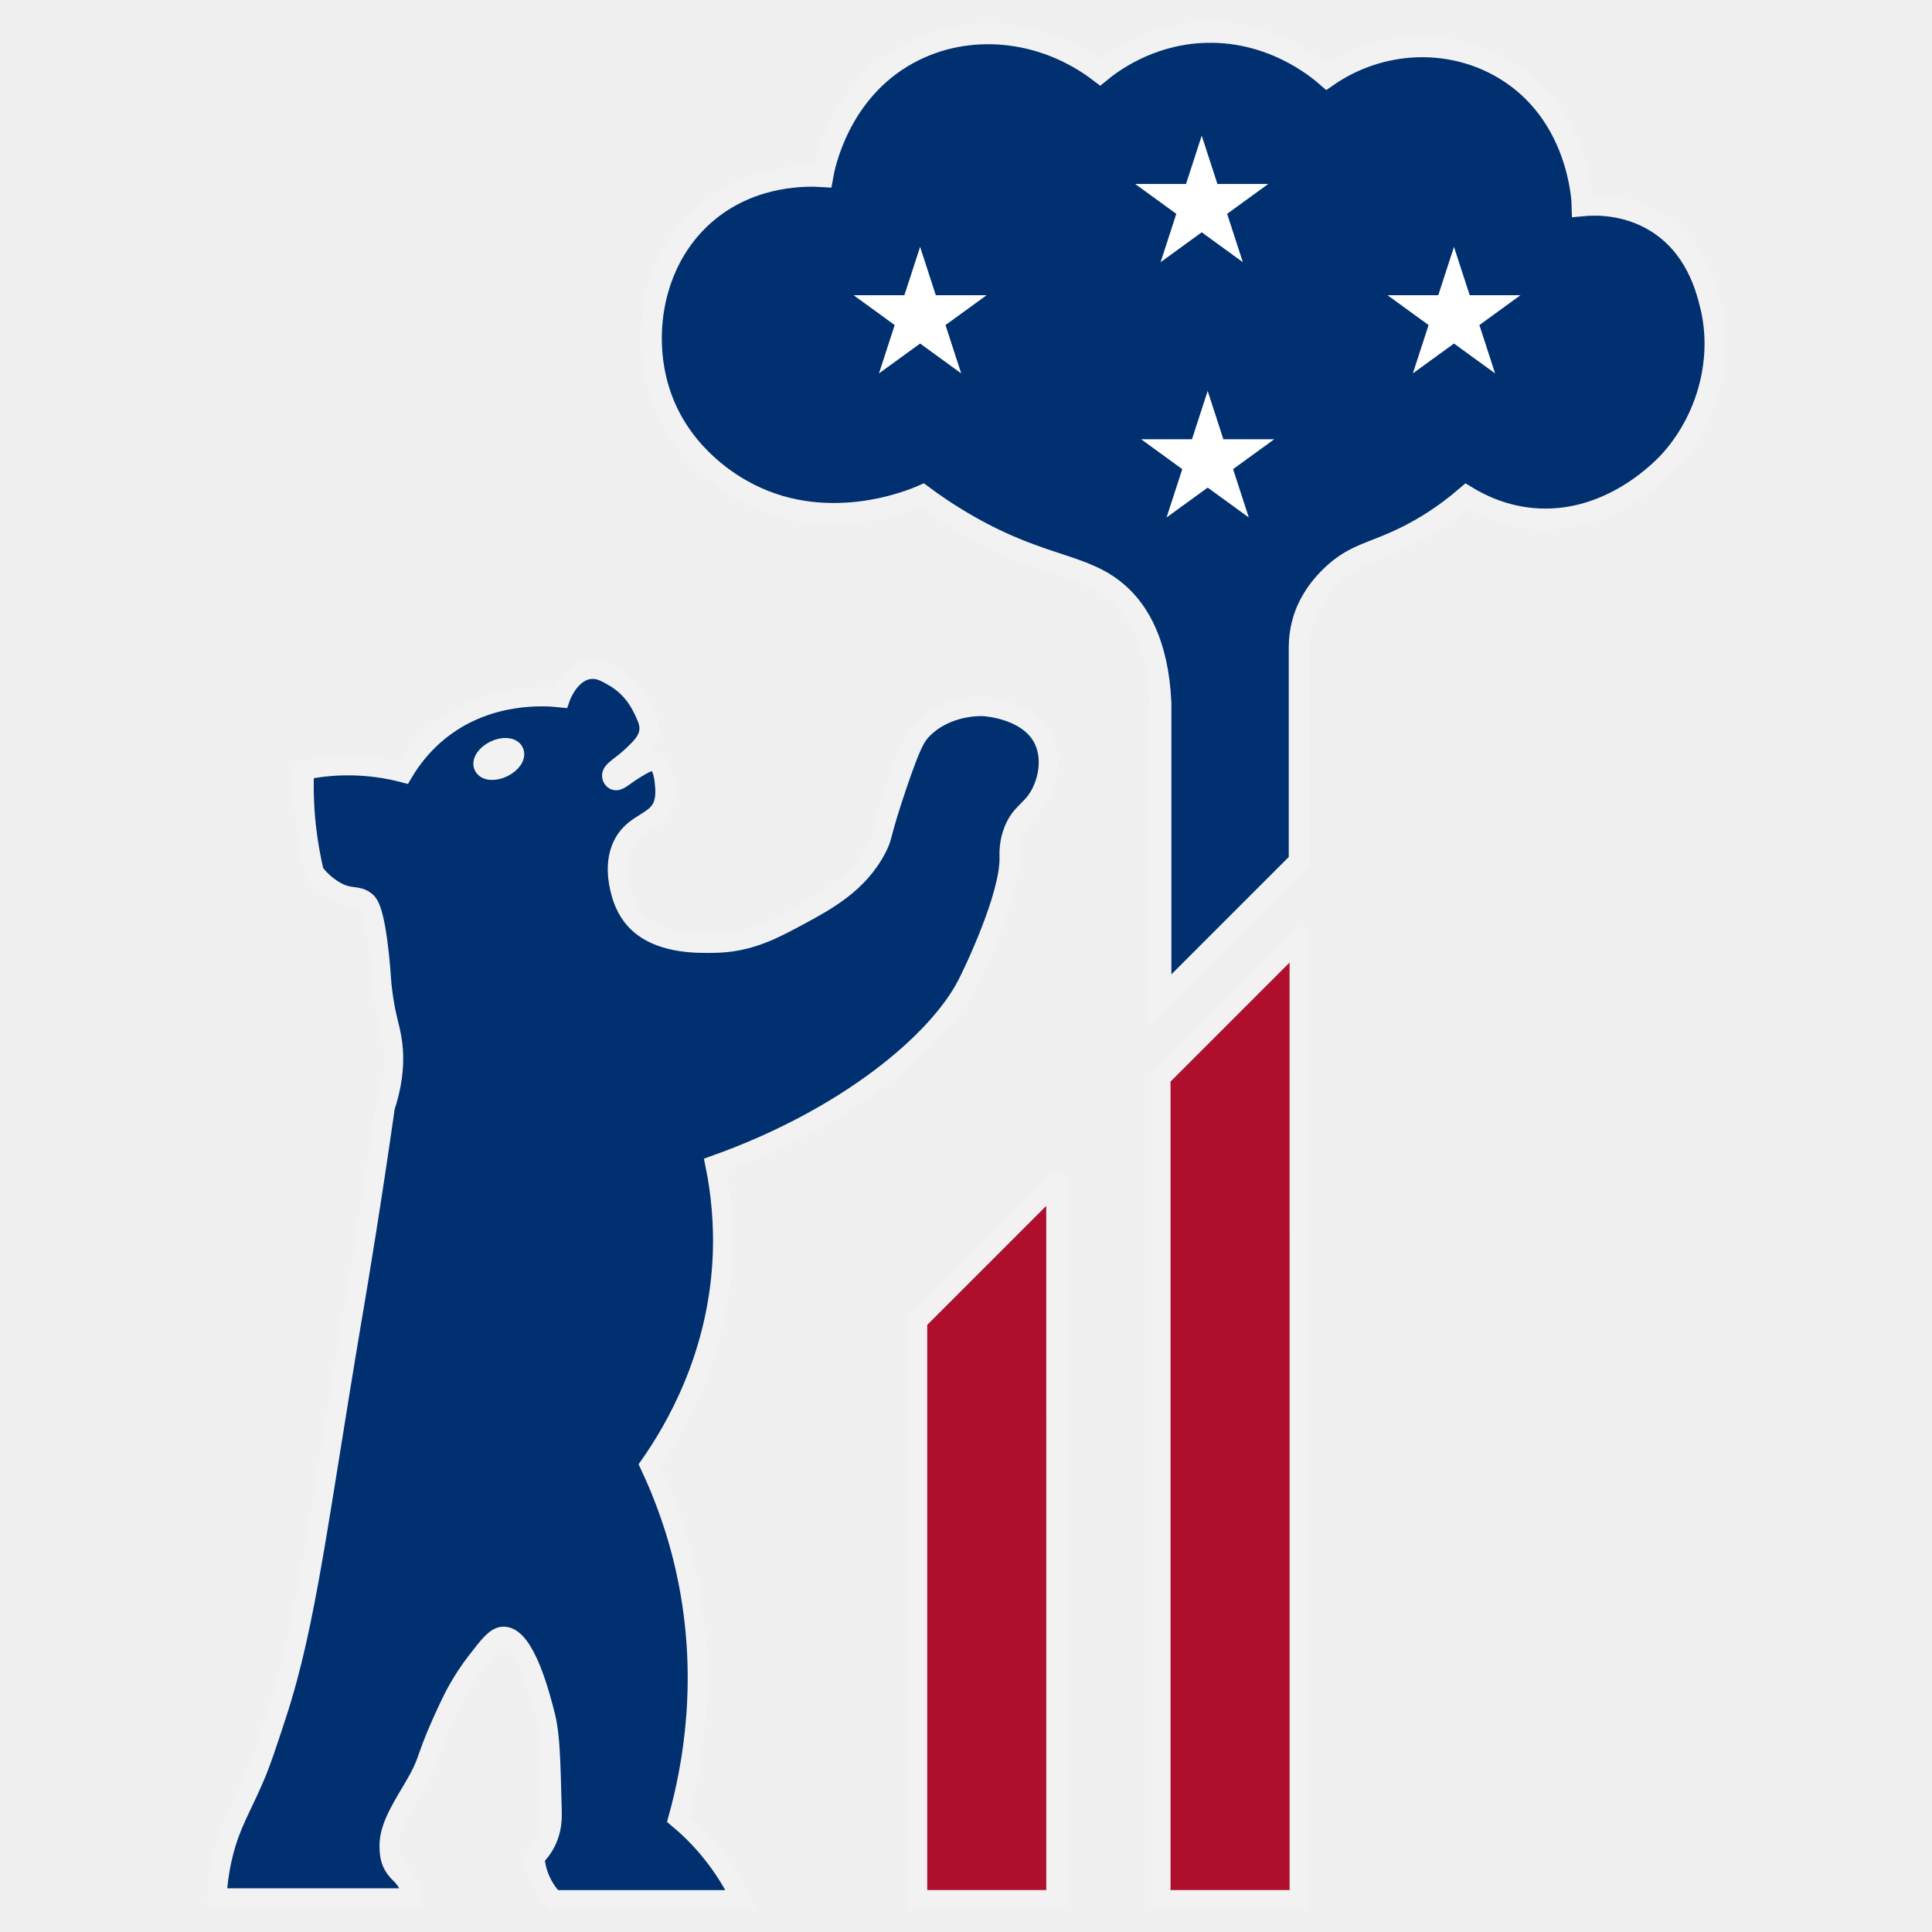
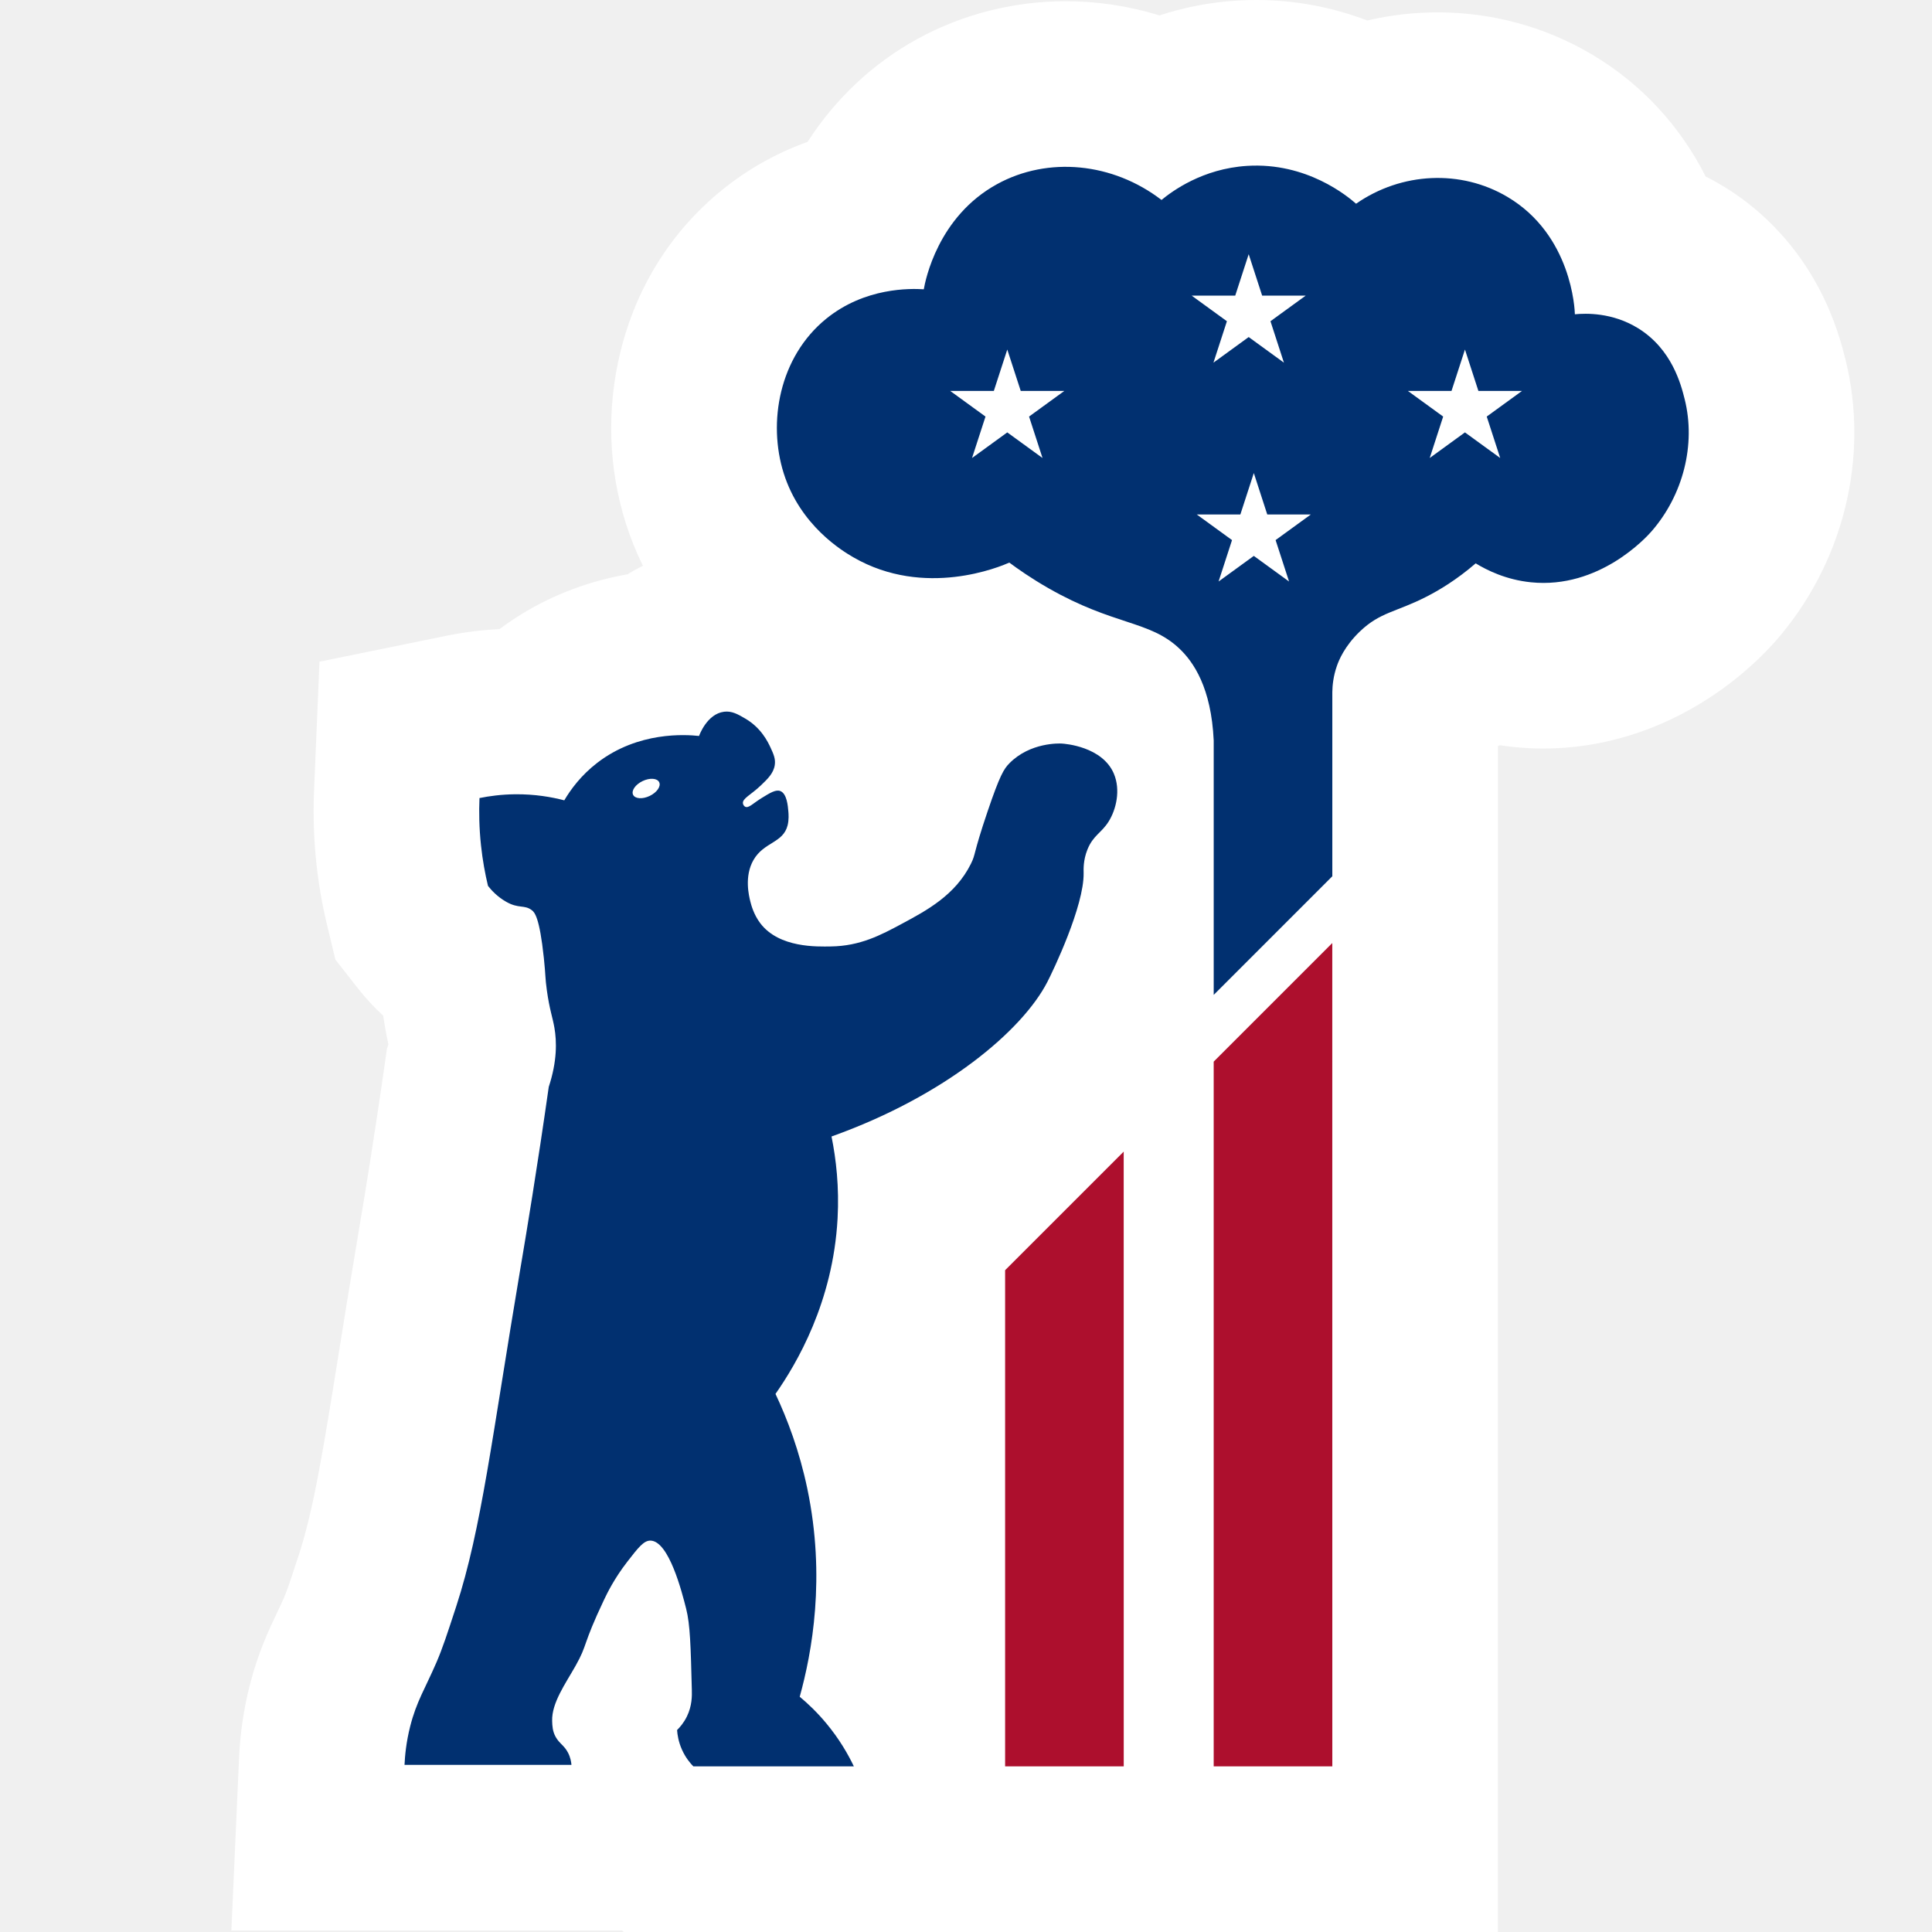
- <svg xmlns="http://www.w3.org/2000/svg" id="Calque_1" data-name="Calque 1" viewBox="0 0 1000 1000">
+ <svg xmlns="http://www.w3.org/2000/svg" id="Calque_1" data-name="Calque 1" viewBox="0 0 1500 1500">
  <defs>
    <style>
-       .cls-1, .cls-2 {
-         fill: #013070;
+       .cls-1 {
+         fill: #ad0f2d;
      }

-       .cls-1, .cls-2, .cls-3 {
-         stroke: #f2f2f2;
-         stroke-miterlimit: 10;
-       }
- 
-       .cls-1, .cls-3 {
-         stroke-width: 10px;
-       }
- 
-       .cls-4 {
+       .cls-2 {
        fill: #fff;
      }

-       .cls-2 {
-         stroke-width: 10.89px;
-       }
- 
      .cls-3 {
-         fill: #ad0f2d;
+         fill: #013070;
      }
    </style>
  </defs>
-   <path class="cls-1" d="M540.63,383.97c-6.96-16.51-29.58-18.17-31.54-18.29-1.22-.07-18.97-.84-31.54,11.89-3.36,3.4-5.78,7.19-13.26,29.26-8.94,26.41-6.9,25.19-10.06,31.54-9.38,18.84-26.65,28.1-41.6,36.11-12.69,6.8-25.16,13.49-42.97,13.71-8.15.1-31.12.99-42.51-13.94-4.02-5.27-5.53-11.1-6.06-13.2-.82-3.28-3.79-15.14,1.89-25.03,6.31-11.01,17.91-10.16,20.63-20.97.86-3.41.56-6.91.46-8.23-.29-3.53-.9-10.85-4.8-12.43-2.75-1.11-6.18,1.01-11.54,4.32-4.92,3.04-7.65,6.17-9.72,5.14-.75-.37-1.24-1.19-1.37-1.94-.53-3.02,4.72-5.13,10.84-10.97,3.99-3.81,7.61-7.25,8.36-12.23.55-3.64-.62-6.45-2.52-10.51-1.69-3.63-5.72-12-15.31-17.6-4.33-2.53-8.06-4.72-12.8-4.11-10.2,1.31-14.84,13.93-15.08,14.63-8.12-.86-36.71-2.86-61.48,16.23-9.75,7.52-16,16.05-19.89,22.63-7.6-1.98-17.74-3.78-29.71-3.66-8.25.08-15.5,1.06-21.49,2.29-.35,8.31-.22,17.92.91,28.52.97,9.12,2.5,17.33,4.23,24.51,2.09,2.67,5.63,6.55,10.97,9.6,7.54,4.31,10.95,1.66,15.43,5.03,1.76,1.32,4.71,4.3,7.31,28.8,1.16,10.94.72,11.72,1.83,19.66,1.64,11.77,3.47,16.17,4.57,22.63,1.39,8.12,1.74,19.98-3.43,35.66-6.86,48.37-13.88,90.46-16.36,105.08-.14.85-.4,2.36-.79,4.63-17.24,102.2-23.44,157.14-38.74,204-5.51,16.87-8.27,25.31-12,33.94-6.78,15.67-11.98,23.43-15.77,38.4-2.46,9.72-3.19,17.96-3.43,23.31h100.8c-.15-1.8-.6-4.49-2.06-7.31-2.32-4.51-5.21-5.51-7.46-9.55-1.94-3.47-2.04-6.76-2.14-9.65-.36-10.88,8.06-22.53,14.17-33.37,7.47-13.26,3.82-11.69,17.14-39.77,1.79-3.77,6.1-12.72,13.94-22.86,6.69-8.64,10.03-12.96,14.06-12.91,11.19.13,19.07,31.19,21.6,41.14,2.43,9.56,2.76,22.72,3.43,49.03.09,3.53.18,9.53-2.97,16-1.89,3.88-4.3,6.6-5.94,8.23.19,2.77.81,7.08,2.97,11.89,2.14,4.77,4.92,8.08,6.86,10.06h96.92c-3.55-7.44-8.84-16.63-16.69-26.06-5.5-6.61-11.05-11.88-16-16,7.36-26.54,15.83-72.05,4.57-125.71-4.74-22.61-11.96-41.78-19.2-57.14,12.9-18.44,34.73-55.51,37.49-105.85,1.04-19.11-.89-35.93-3.66-49.57,68.88-24.57,115.25-64.12,130.29-93.26,3.53-6.84,22.24-45.87,21.94-65.83-.03-2.06-.32-7.68,2.28-14.17,3.44-8.58,8.46-10,12.8-16.91,4.63-7.37,7.3-19.08,3.2-28.8ZM260.33,397.31c-4.35,2.09-8.84,1.78-10.03-.69-1.19-2.47,1.37-6.18,5.73-8.27,4.35-2.09,8.85-1.78,10.03.69,1.19,2.48-1.37,6.18-5.73,8.27Z" />
-   <path class="cls-3" d="M672.47,486.14c-23.87,23.87-47.74,47.74-71.6,71.61,0,36.93,0,388.61,0,425.54,23.88,0,47.75,0,71.63,0,0-60.8-.02-436.34-.02-497.14Z" />
-   <path class="cls-3" d="M546.53,612.09c-23.87,23.87-47.74,47.74-71.6,71.61,0,36.93,0,262.66,0,299.59,23.88,0,47.75,0,71.63,0,0-60.8-.02-310.4-.02-371.2Z" />
-   <path class="cls-2" d="M600.87,517.46c23.88-23.88,47.75-47.75,71.63-71.63v-111.23c.05-3.86.55-9.52,2.8-15.89,1.1-3.12,4.48-11.72,13.83-20.69,12.3-11.8,21.74-11.57,40.23-21.03,7.4-3.78,17.98-10,29.71-20.11,6.75,4.12,18.27,9.9,33.37,11.43,41.28,4.19,69.78-27.32,72.68-30.63,19.15-21.87,27.03-52.55,20.12-80-2.16-8.58-7.59-30.14-28.18-42.81-15.58-9.58-31.57-9.01-38.11-8.39-.06-2.78-1.85-47.8-40.68-70.86-28.03-16.64-63.91-15.04-91.43,4.11-5.03-4.41-29.74-25.14-65.83-22.86-26.91,1.7-45.17,15.25-51.66,20.57-29.47-22.63-68.55-26.37-99.2-9.6-35.93,19.66-43.41,58.27-44.34,63.54-8.03-.51-35.53-1.24-58.97,17.83-28.43,23.12-35.27,62.63-25.6,93.26,10.01,31.7,35.54,46.98,42.06,50.74,43.1,24.9,88.74,5.6,94.17,3.2,4.89,3.64,13.06,9.43,23.77,15.54,39.39,22.48,60.72,19.37,78.63,36.11,8.9,8.32,19.52,23.93,21,55.77v153.6Z" />
-   <polygon class="cls-4" points="476.24 127.78 484.37 152.79 510.67 152.79 489.39 168.25 497.52 193.27 476.24 177.81 454.96 193.27 463.09 168.25 441.81 152.79 468.11 152.79 476.24 127.78" />
-   <polygon class="cls-4" points="752.58 127.78 760.71 152.79 787.01 152.79 765.73 168.25 773.86 193.27 752.58 177.81 731.3 193.27 739.43 168.25 718.15 152.79 744.45 152.79 752.58 127.78" />
-   <polygon class="cls-4" points="622.01 70.21 630.13 95.22 656.44 95.22 635.16 110.68 643.29 135.7 622.01 120.24 600.73 135.7 608.85 110.68 587.57 95.22 613.88 95.22 622.01 70.21" />
-   <polygon class="cls-4" points="625.09 202.35 633.22 227.37 659.52 227.37 638.24 242.83 646.37 267.84 625.09 252.38 603.81 267.84 611.94 242.83 590.66 227.37 616.96 227.37 625.09 202.35" />
+   <path class="cls-2" d="M1432.25,395.49c-9.51,37.64-27.99,72.88-53.44,101.94-8.14,9.3-25.7,27.44-51.77,44.43-39.45,25.72-83.95,39.31-128.71,39.31-7.53,0-15.16-.39-22.73-1.16-3.75-.37-7.5-.85-11.23-1.41-.46.23-.93.46-1.39.69v154.3l-.03.03c0,42.43.01,189.49.01,332.86.01,135.24.01,267.21.01,304.93v128.59s-678.76,0-678.76,0l-1.14-1.18H179.64l5.98-134.3c.85-18.85,3.61-37.64,8.23-55.82,6.45-25.54,15.02-43.51,21.27-56.64,2.06-4.33,3.84-8.07,5.63-12.22,2.35-5.44,4.98-13.41,11.23-32.52,11.62-35.59,19.21-83.01,30.72-154.79,4.17-26.06,8.9-55.61,14.54-89.04l.64-3.79.33-2.01.03-.08v-.09c4.23-24.92,12.5-75.17,20.51-131.72l1.61-11.32,1.21-3.65c-1.27-5.71-2.71-13.06-4.05-22.23-7.15-6.57-13.78-13.77-19.88-21.56l-17.26-22.04-6.53-27.21c-3.77-15.7-6.54-31.81-8.25-47.87-1.97-18.41-2.56-37.16-1.79-55.71l4.23-100.46,98.52-20.12c13.59-2.78,27.44-4.51,41.29-5.21,23.48-17.55,49.98-30.35,78.82-38.02,6.75-1.8,13.6-3.3,20.53-4.51,3.88-2.4,7.87-4.62,11.95-6.65-5.25-10.65-9.7-21.69-13.3-33.07-13.51-42.82-14.97-88.75-4.19-132.83,12.29-50.31,39.46-93.74,78.6-125.56,19.99-16.27,42.39-28.89,66.77-37.66,21.69-33.69,50.87-61.08,85.48-80.02C747.37,11.03,787.07.95,827.32.95c24.68,0,49.16,3.7,72.88,11.01,19.39-6.34,39.42-10.2,59.88-11.48,5.04-.32,10.17-.48,15.21-.48h.01c29.61,0,58.53,5.34,86.24,15.91,17.81-4.18,36.16-6.31,54.74-6.31,42.29,0,83.71,11.33,119.75,32.72,38.01,22.57,68.12,54.97,88.25,94.7,5.04,2.53,9.98,5.3,14.8,8.25,30.95,19.04,56.41,46.53,73.63,79.51,12.38,23.71,17.67,44.63,19.93,53.63,9.54,37.85,9.41,78.34-.39,117.07Z" />
+   <g>
+     <path class="cls-3" d="M864.86,600.8c-8.95-21.23-38.04-23.36-40.56-23.51-1.57-.09-24.39-1.08-40.56,15.28-4.32,4.37-7.44,9.25-17.05,37.62-11.5,33.96-8.87,32.39-12.93,40.56-12.06,24.23-34.26,36.13-53.49,46.44-16.32,8.75-32.35,17.34-55.25,17.63-10.48.13-40.02,1.27-54.67-17.93-5.17-6.78-7.11-14.27-7.79-16.97-1.05-4.22-4.87-19.46,2.42-32.18,8.11-14.15,23.03-13.07,26.52-26.97,1.1-4.38.73-8.88.59-10.58-.37-4.53-1.16-13.96-6.17-15.99-3.53-1.43-7.94,1.29-14.84,5.55-6.33,3.91-9.83,7.93-12.49,6.61-.96-.48-1.59-1.53-1.76-2.5-.69-3.88,6.06-6.6,13.94-14.11,5.13-4.9,9.78-9.33,10.75-15.72.71-4.68-.8-8.29-3.23-13.52-2.17-4.67-7.35-15.43-19.69-22.63-5.57-3.25-10.37-6.07-16.46-5.29-13.12,1.69-19.08,17.91-19.4,18.81-10.44-1.1-47.2-3.68-79.06,20.87-12.54,9.66-20.58,20.64-25.57,29.1-9.77-2.54-22.81-4.86-38.21-4.7-10.61.11-19.93,1.37-27.63,2.94-.45,10.68-.28,23.04,1.17,36.67,1.25,11.72,3.22,22.28,5.44,31.52,2.69,3.44,7.24,8.42,14.11,12.34,9.69,5.54,14.08,2.13,19.84,6.47,2.26,1.7,6.05,5.53,9.4,37.03,1.49,14.07.93,15.07,2.35,25.28,2.11,15.13,4.46,20.79,5.88,29.1,1.79,10.44,2.23,25.69-4.41,45.85-8.82,62.19-17.85,116.32-21.03,135.12-.18,1.09-.52,3.04-1.01,5.96-22.16,131.41-30.14,202.05-49.82,262.31-7.09,21.7-10.63,32.55-15.43,43.64-8.72,20.15-15.4,30.13-20.28,49.38-3.17,12.5-4.1,23.1-4.41,29.98h129.61c-.2-2.32-.77-5.77-2.64-9.4-2.99-5.8-6.7-7.08-9.6-12.28-2.49-4.47-2.63-8.69-2.75-12.41-.46-13.99,10.37-28.97,18.22-42.91,9.61-17.05,4.91-15.03,22.04-51.14,2.3-4.85,7.84-16.35,17.93-29.39,8.6-11.11,12.9-16.66,18.08-16.61,14.39.16,24.53,40.11,27.77,52.9,3.12,12.29,3.55,29.21,4.41,63.04.12,4.54.23,12.26-3.82,20.57-2.43,4.99-5.53,8.49-7.64,10.58.24,3.56,1.05,9.11,3.82,15.28,2.75,6.13,6.33,10.39,8.82,12.93h124.62c-4.56-9.56-11.36-21.38-21.46-33.5-7.07-8.5-14.21-15.27-20.58-20.57,9.46-34.12,20.35-92.64,5.88-161.65-6.1-29.08-15.38-53.72-24.69-73.48,16.58-23.71,44.66-71.38,48.2-136.11,1.34-24.57-1.14-46.19-4.7-63.74,88.57-31.59,148.19-82.44,167.53-119.91,4.54-8.79,28.59-58.98,28.21-84.64-.04-2.65-.41-9.88,2.94-18.22,4.43-11.03,10.88-12.86,16.46-21.75,5.95-9.47,9.38-24.53,4.12-37.03ZM504.43,617.95c-5.6,2.69-11.37,2.29-12.9-.89-1.53-3.18,1.77-7.94,7.36-10.63,5.6-2.69,11.38-2.29,12.9.89,1.53,3.18-1.77,7.94-7.36,10.63Z" />
+     <path class="cls-1" d="M1034.38,732.18c-30.69,30.69-61.38,61.38-92.07,92.07,0,47.49,0,499.68,0,547.17,30.7,0,61.4,0,92.1,0,0-78.18-.02-561.06-.03-639.24Z" />
+     <path class="cls-1" d="M872.44,894.12c-30.69,30.69-61.38,61.38-92.07,92.07,0,47.49,0,337.74,0,385.23,30.7,0,61.4,0,92.1,0,0-78.18-.02-399.12-.03-477.3Z" />
+     <path class="cls-3" d="M1307.95,309.84c-2.78-11.05-9.75-38.75-36.23-55.05-20.02-12.33-40.59-11.59-48.99-10.79-.08-3.57-2.38-61.48-52.32-91.11-36.03-21.4-82.18-19.34-117.56,5.28-6.47-5.67-38.23-32.31-84.65-29.38-34.6,2.19-58.08,19.61-66.41,26.45-37.89-29.1-88.14-33.91-127.55-12.34-46.2,25.28-55.82,74.92-57.01,81.7-10.33-.64-45.69-1.59-75.84,22.93-36.54,29.73-45.35,80.53-32.92,119.92,12.87,40.76,45.7,60.39,54.08,65.24,55.42,32.02,114.12,7.2,121.09,4.11,6.29,4.68,16.81,12.13,30.56,19.98,50.65,28.91,78.08,24.91,101.1,46.44,11.44,10.68,25.1,30.77,27.02,71.71v197.5c30.69-30.71,61.4-61.4,92.09-92.1v-143.02c.08-4.96.72-12.24,3.6-20.42,1.41-4.02,5.76-15.08,17.78-26.6,15.82-15.17,27.95-14.88,51.73-27.04,9.51-4.86,23.12-12.86,38.2-25.86,8.68,5.28,23.49,12.72,42.92,14.7,53.07,5.39,89.72-35.13,93.45-39.38,24.62-28.12,34.76-67.57,25.86-102.87ZM798.96,323.42l10.45,32.17-27.36-19.88-27.36,19.88,10.45-32.17-27.36-19.88h33.82l10.45-32.16,10.45,32.16h33.82l-27.36,19.88ZM959.03,229.52l10.45-32.16,10.45,32.16h33.82l-27.36,19.88,10.45,32.17-27.36-19.88-27.36,19.88,10.45-32.17-27.36-19.88h33.82ZM1000.82,451.48l-27.36-19.88-27.36,19.88,10.44-32.16-27.36-19.88h33.83l10.45-32.17,10.44,32.17h33.83l-27.36,19.88,10.45,32.16ZM1164.75,355.59l-27.36-19.88-27.36,19.88,10.44-32.17-27.36-19.88h33.83l10.45-32.16,10.44,32.16h33.83l-27.36,19.88,10.45,32.17Z" />
+   </g>
</svg>
